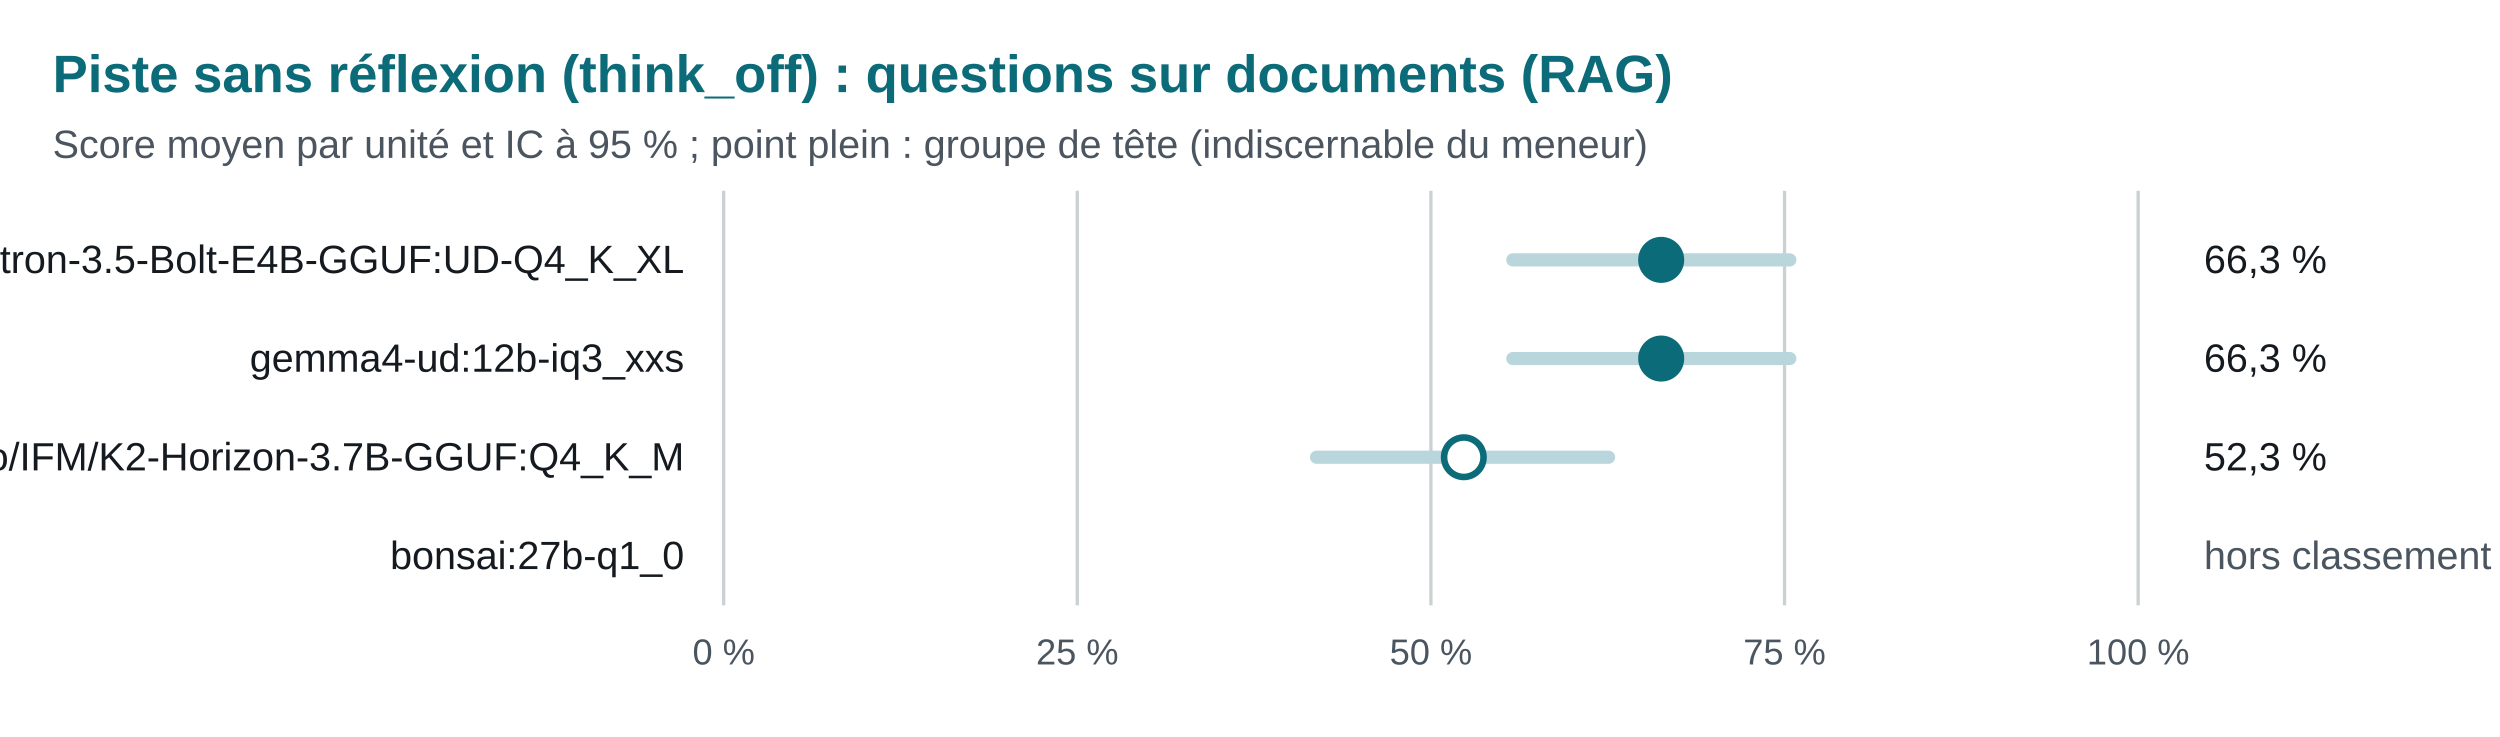
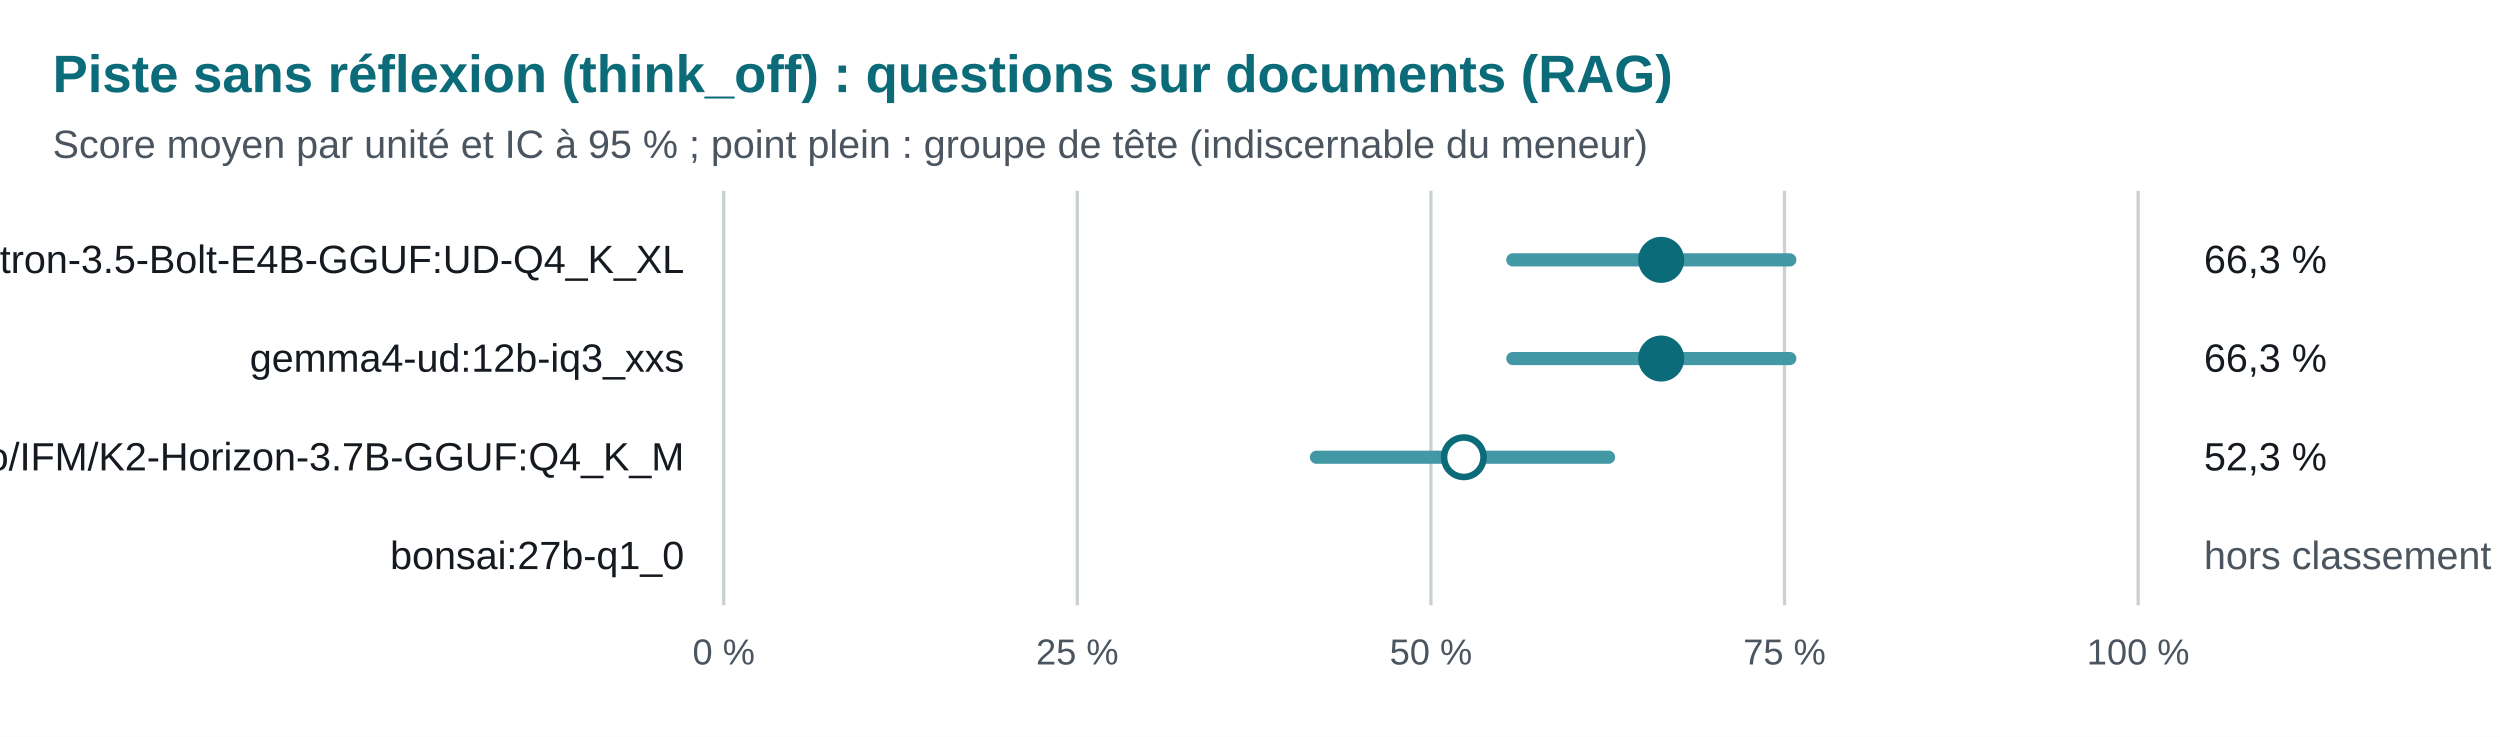
<svg xmlns="http://www.w3.org/2000/svg" width="760" height="224" viewBox="0 0 760 224" role="img" aria-label="Piste sans réflexion (think_off) : questions sur documents (RAG). hf.co/unsloth/NVIDIA-Nemotron-3.5-Bolt-E4B-GGUF:UD-Q4_K_XL : 66,3 % (IC à 95 % de 55,8 % à 75,4 %) ; gemma4-ud:12b-iq3_xxs : 66,3 % (IC à 95 % de 55,8 % à 75,4 %) ; hf.co/IFM/K2-Horizon-3.7B-GGUF:Q4_K_M : 52,3 % (IC à 95 % de 41,9 % à 62,6 %) ; bonsai:27b-q1_0 : hors classement.">
  <rect width="760" height="224" fill="#FFFFFF" />
  <text x="16" y="28" font-family="Arial, Helvetica, sans-serif" font-size="16" font-weight="bold" fill="#0B6B78">Piste sans réflexion (think_off) : questions sur documents (RAG)</text>
  <text x="16" y="48" font-family="Arial, Helvetica, sans-serif" font-size="12" fill="#4B5560">Score moyen par unité et IC à 95 % ; point plein : groupe de tête (indiscernable du meneur)</text>
  <line x1="220.0" y1="58" x2="220.0" y2="184" stroke="#C9D1D3" stroke-width="1" />
  <text x="220.0" y="202" font-family="Arial, Helvetica, sans-serif" font-size="11" fill="#4B5560" text-anchor="middle">0 %</text>
  <line x1="327.5" y1="58" x2="327.5" y2="184" stroke="#C9D1D3" stroke-width="1" />
  <text x="327.5" y="202" font-family="Arial, Helvetica, sans-serif" font-size="11" fill="#4B5560" text-anchor="middle">25 %</text>
  <line x1="435.0" y1="58" x2="435.0" y2="184" stroke="#C9D1D3" stroke-width="1" />
  <text x="435.0" y="202" font-family="Arial, Helvetica, sans-serif" font-size="11" fill="#4B5560" text-anchor="middle">50 %</text>
  <line x1="542.5" y1="58" x2="542.5" y2="184" stroke="#C9D1D3" stroke-width="1" />
  <text x="542.5" y="202" font-family="Arial, Helvetica, sans-serif" font-size="11" fill="#4B5560" text-anchor="middle">75 %</text>
  <line x1="650.0" y1="58" x2="650.0" y2="184" stroke="#C9D1D3" stroke-width="1" />
  <text x="650.0" y="202" font-family="Arial, Helvetica, sans-serif" font-size="11" fill="#4B5560" text-anchor="middle">100 %</text>
  <text x="208" y="83.0" font-family="Arial, Helvetica, sans-serif" font-size="12" fill="#141A1F" text-anchor="end">hf.co/unsloth/NVIDIA-Nemotron-3.5-Bolt-E4B-GGUF:UD-Q4_K_XL</text>
-   <line x1="459.9" y1="79.0" x2="544.1" y2="79.0" stroke="#B8D6DB" stroke-width="4" stroke-linecap="round" />
+   <line x1="459.9" y1="79.0" x2="544.1" y2="79.0" stroke="#4398A5" stroke-width="4" stroke-linecap="round" />
  <circle cx="505.0" cy="79.0" r="6" fill="#0B6B78" stroke="#0B6B78" stroke-width="2" />
  <text x="670" y="83.0" font-family="Arial, Helvetica, sans-serif" font-size="12" fill="#141A1F">66,3 %</text>
  <text x="208" y="113.0" font-family="Arial, Helvetica, sans-serif" font-size="12" fill="#141A1F" text-anchor="end">gemma4-ud:12b-iq3_xxs</text>
-   <line x1="459.9" y1="109.0" x2="544.1" y2="109.0" stroke="#B8D6DB" stroke-width="4" stroke-linecap="round" />
+   <line x1="459.9" y1="109.0" x2="544.1" y2="109.0" stroke="#4398A5" stroke-width="4" stroke-linecap="round" />
  <circle cx="505.0" cy="109.0" r="6" fill="#0B6B78" stroke="#0B6B78" stroke-width="2" />
  <text x="670" y="113.0" font-family="Arial, Helvetica, sans-serif" font-size="12" fill="#141A1F">66,3 %</text>
  <text x="208" y="143.0" font-family="Arial, Helvetica, sans-serif" font-size="12" fill="#141A1F" text-anchor="end">hf.co/IFM/K2-Horizon-3.7B-GGUF:Q4_K_M</text>
-   <line x1="400.2" y1="139.0" x2="489.0" y2="139.0" stroke="#B8D6DB" stroke-width="4" stroke-linecap="round" />
+   <line x1="400.2" y1="139.0" x2="489.0" y2="139.0" stroke="#4398A5" stroke-width="4" stroke-linecap="round" />
  <circle cx="445.0" cy="139.0" r="6" fill="#FFFFFF" stroke="#0B6B78" stroke-width="2" />
  <text x="670" y="143.0" font-family="Arial, Helvetica, sans-serif" font-size="12" fill="#141A1F">52,3 %</text>
  <text x="208" y="173.0" font-family="Arial, Helvetica, sans-serif" font-size="12" fill="#141A1F" text-anchor="end">bonsai:27b-q1_0</text>
  <text x="670" y="173.0" font-family="Arial, Helvetica, sans-serif" font-size="12" fill="#4B5560">hors classement</text>
</svg>
